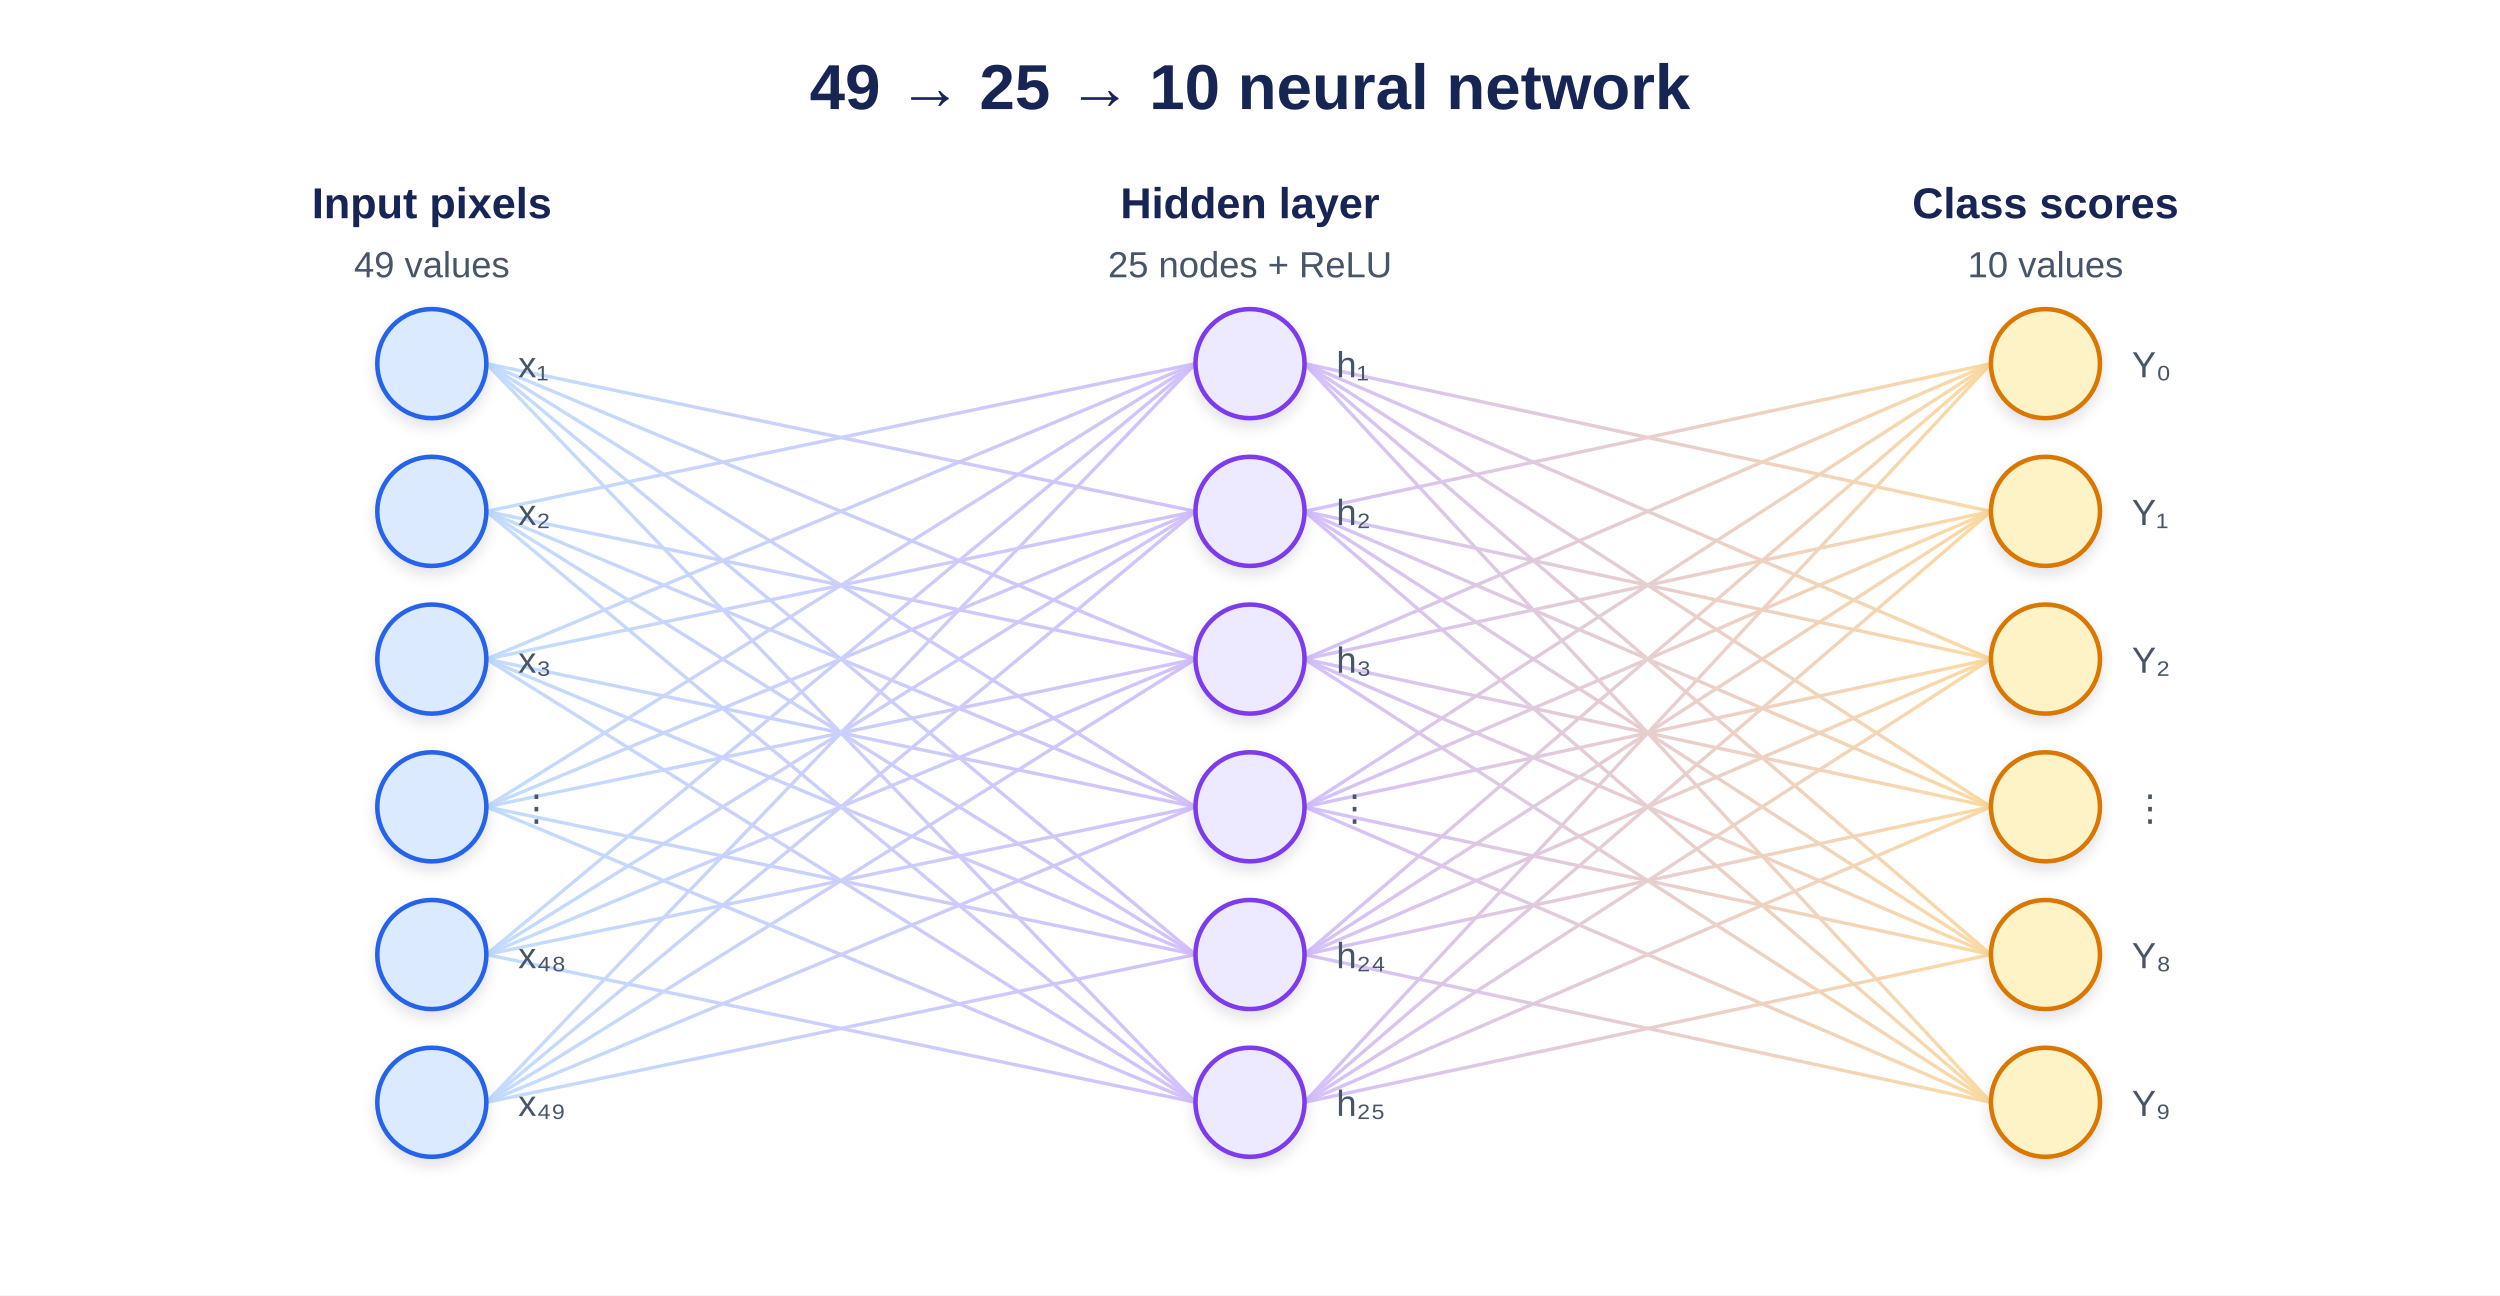
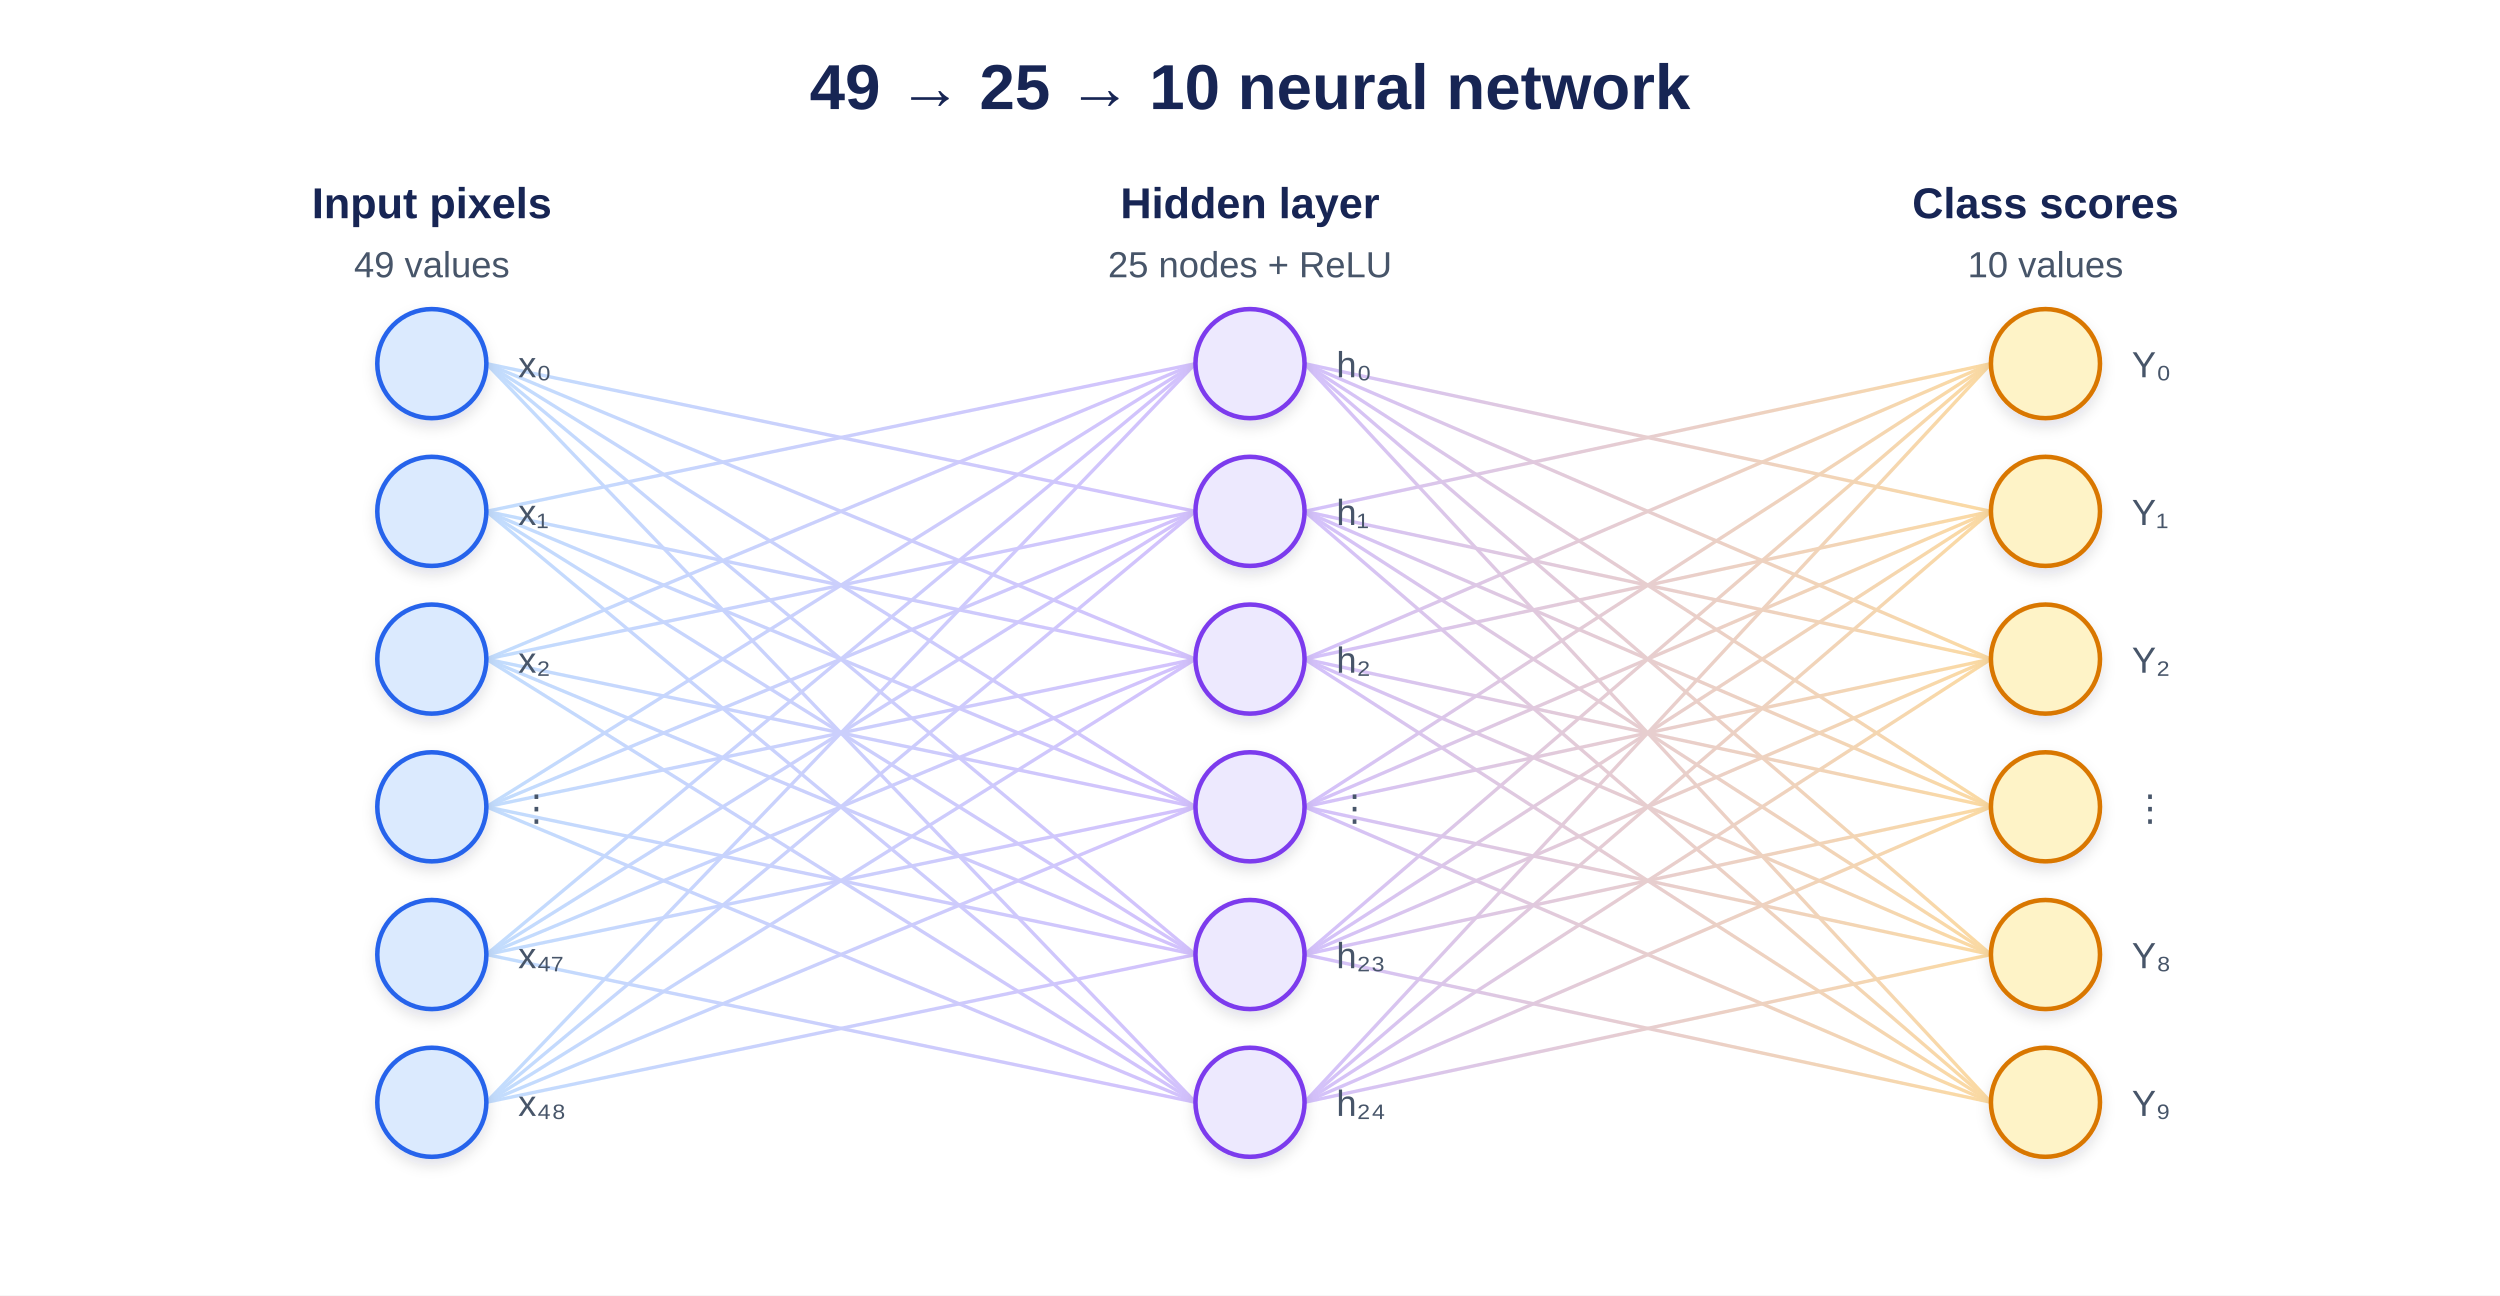
<svg xmlns="http://www.w3.org/2000/svg" width="1100" height="570" viewBox="0 0 1100 570" role="img" aria-labelledby="title desc">
  <defs>
    <linearGradient id="left-edge" x1="0" x2="1">
      <stop stop-color="#60a5fa" />
      <stop offset="1" stop-color="#8b5cf6" />
    </linearGradient>
    <linearGradient id="right-edge" x1="0" x2="1">
      <stop stop-color="#8b5cf6" />
      <stop offset="1" stop-color="#f59e0b" />
    </linearGradient>
    <filter id="shadow" x="-20%" y="-20%" width="140%" height="140%">
      <feDropShadow dx="0" dy="3" stdDeviation="3" flood-color="#0f172a" flood-opacity=".12" />
    </filter>
    <style>
      text { font-family: Arial, sans-serif; fill: #172554; }
      .title { font-size: 28px; font-weight: 700; }
      .label { font-size: 19px; font-weight: 700; }
      .small { font-size: 16px; fill: #475569; }
      .left { fill: #dbeafe; stroke: #2563eb; stroke-width: 2; }
      .hidden { fill: #ede9fe; stroke: #7c3aed; stroke-width: 2; }
      .right { fill: #fef3c7; stroke: #d97706; stroke-width: 2; }
      .edge-left { fill: none; stroke: url(#left-edge); stroke-width: 1.5; opacity: .38; }
      .edge-right { fill: none; stroke: url(#right-edge); stroke-width: 1.5; opacity: .38; }
    </style>
  </defs>
  <rect width="1100" height="570" fill="white" />
  <text x="550" y="48" text-anchor="middle" class="title">49 → 25 → 10 neural network</text>
  <text x="190" y="96" text-anchor="middle" class="label">Input pixels</text>
  <text x="550" y="96" text-anchor="middle" class="label">Hidden layer</text>
  <text x="900" y="96" text-anchor="middle" class="label">Class scores</text>
  <text x="190" y="122" text-anchor="middle" class="small">49 values</text>
  <text x="550" y="122" text-anchor="middle" class="small">25 nodes + ReLU</text>
  <text x="900" y="122" text-anchor="middle" class="small">10 values</text>
  <g class="edge-left">
    <path d="M214 160 L526 160" />
    <path d="M214 160 L526 225" />
    <path d="M214 160 L526 290" />
    <path d="M214 160 L526 355" />
    <path d="M214 160 L526 420" />
    <path d="M214 160 L526 485" />
    <path d="M214 225 L526 160" />
    <path d="M214 225 L526 225" />
    <path d="M214 225 L526 290" />
    <path d="M214 225 L526 355" />
    <path d="M214 225 L526 420" />
    <path d="M214 225 L526 485" />
    <path d="M214 290 L526 160" />
    <path d="M214 290 L526 225" />
    <path d="M214 290 L526 290" />
    <path d="M214 290 L526 355" />
    <path d="M214 290 L526 420" />
    <path d="M214 290 L526 485" />
    <path d="M214 355 L526 160" />
    <path d="M214 355 L526 225" />
    <path d="M214 355 L526 290" />
    <path d="M214 355 L526 355" />
    <path d="M214 355 L526 420" />
    <path d="M214 355 L526 485" />
    <path d="M214 420 L526 160" />
    <path d="M214 420 L526 225" />
    <path d="M214 420 L526 290" />
    <path d="M214 420 L526 355" />
    <path d="M214 420 L526 420" />
    <path d="M214 420 L526 485" />
    <path d="M214 485 L526 160" />
    <path d="M214 485 L526 225" />
    <path d="M214 485 L526 290" />
    <path d="M214 485 L526 355" />
    <path d="M214 485 L526 420" />
    <path d="M214 485 L526 485" />
  </g>
  <g class="edge-right">
    <path d="M574 160 L876 160" />
    <path d="M574 160 L876 225" />
    <path d="M574 160 L876 290" />
    <path d="M574 160 L876 355" />
    <path d="M574 160 L876 420" />
    <path d="M574 160 L876 485" />
    <path d="M574 225 L876 160" />
    <path d="M574 225 L876 225" />
    <path d="M574 225 L876 290" />
    <path d="M574 225 L876 355" />
    <path d="M574 225 L876 420" />
    <path d="M574 225 L876 485" />
    <path d="M574 290 L876 160" />
    <path d="M574 290 L876 225" />
    <path d="M574 290 L876 290" />
    <path d="M574 290 L876 355" />
    <path d="M574 290 L876 420" />
    <path d="M574 290 L876 485" />
    <path d="M574 355 L876 160" />
    <path d="M574 355 L876 225" />
    <path d="M574 355 L876 290" />
    <path d="M574 355 L876 355" />
    <path d="M574 355 L876 420" />
    <path d="M574 355 L876 485" />
    <path d="M574 420 L876 160" />
    <path d="M574 420 L876 225" />
    <path d="M574 420 L876 290" />
    <path d="M574 420 L876 355" />
    <path d="M574 420 L876 420" />
    <path d="M574 420 L876 485" />
    <path d="M574 485 L876 160" />
    <path d="M574 485 L876 225" />
    <path d="M574 485 L876 290" />
    <path d="M574 485 L876 355" />
    <path d="M574 485 L876 420" />
    <path d="M574 485 L876 485" />
  </g>
  <g filter="url(#shadow)">
    <g class="left">
      <circle cx="190" cy="160" r="24" />
      <circle cx="190" cy="225" r="24" />
      <circle cx="190" cy="290" r="24" />
      <circle cx="190" cy="355" r="24" />
      <circle cx="190" cy="420" r="24" />
      <circle cx="190" cy="485" r="24" />
    </g>
    <g class="hidden">
      <circle cx="550" cy="160" r="24" />
      <circle cx="550" cy="225" r="24" />
      <circle cx="550" cy="290" r="24" />
      <circle cx="550" cy="355" r="24" />
      <circle cx="550" cy="420" r="24" />
      <circle cx="550" cy="485" r="24" />
    </g>
    <g class="right">
      <circle cx="900" cy="160" r="24" />
      <circle cx="900" cy="225" r="24" />
      <circle cx="900" cy="290" r="24" />
      <circle cx="900" cy="355" r="24" />
      <circle cx="900" cy="420" r="24" />
      <circle cx="900" cy="485" r="24" />
    </g>
  </g>
-   <text x="228" y="166" class="small">x₁</text>
-   <text x="228" y="231" class="small">x₂</text>
-   <text x="228" y="296" class="small">x₃</text>
+   <text x="228" y="166" class="small">x₀</text>
+   <text x="228" y="231" class="small">x₁</text>
+   <text x="228" y="296" class="small">x₂</text>
  <text x="228" y="361" class="small">⋮</text>
-   <text x="228" y="426" class="small">x₄₈</text>
-   <text x="228" y="491" class="small">x₄₉</text>
-   <text x="588" y="166" class="small">h₁</text>
-   <text x="588" y="231" class="small">h₂</text>
-   <text x="588" y="296" class="small">h₃</text>
+   <text x="228" y="426" class="small">x₄₇</text>
+   <text x="228" y="491" class="small">x₄₈</text>
+   <text x="588" y="166" class="small">h₀</text>
+   <text x="588" y="231" class="small">h₁</text>
+   <text x="588" y="296" class="small">h₂</text>
  <text x="588" y="361" class="small">⋮</text>
-   <text x="588" y="426" class="small">h₂₄</text>
-   <text x="588" y="491" class="small">h₂₅</text>
+   <text x="588" y="426" class="small">h₂₃</text>
+   <text x="588" y="491" class="small">h₂₄</text>
  <text x="938" y="166" class="small">Y₀</text>
  <text x="938" y="231" class="small">Y₁</text>
  <text x="938" y="296" class="small">Y₂</text>
  <text x="938" y="361" class="small">⋮</text>
  <text x="938" y="426" class="small">Y₈</text>
  <text x="938" y="491" class="small">Y₉</text>
</svg>
